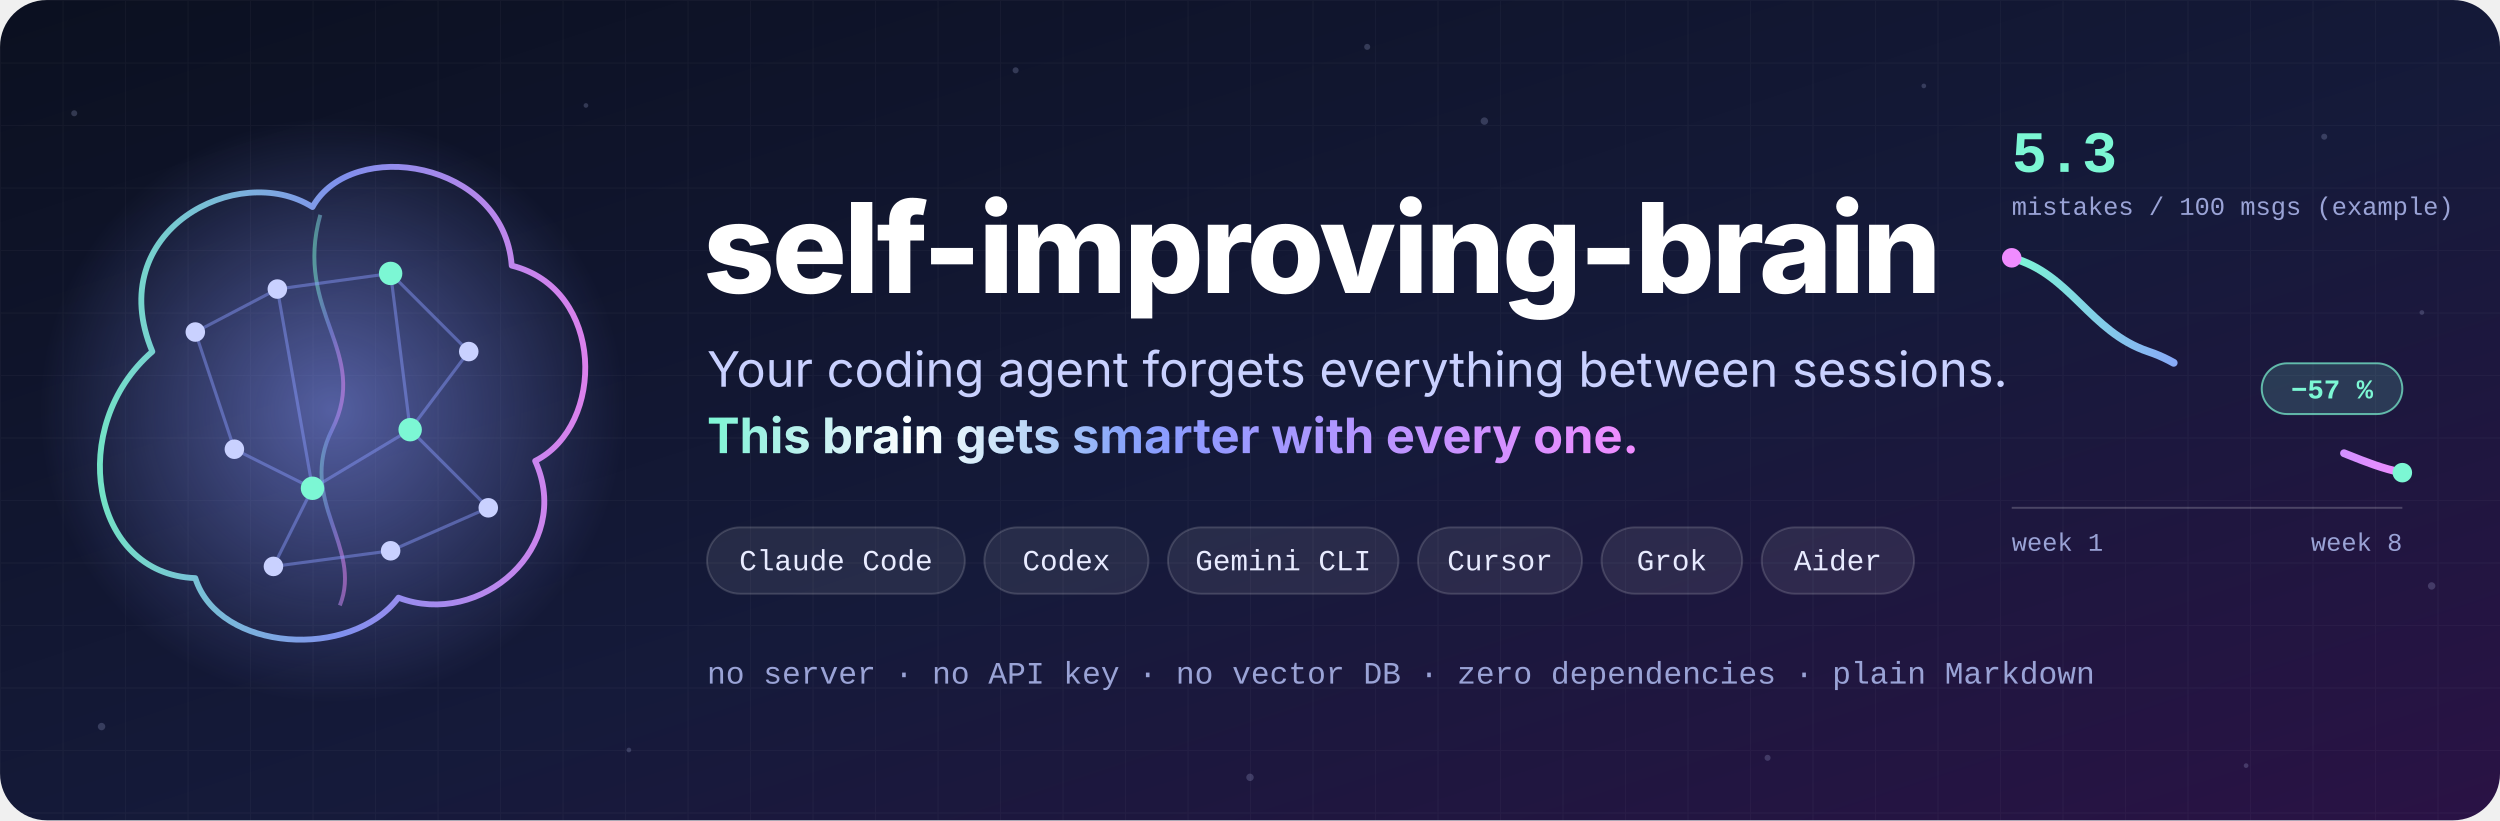
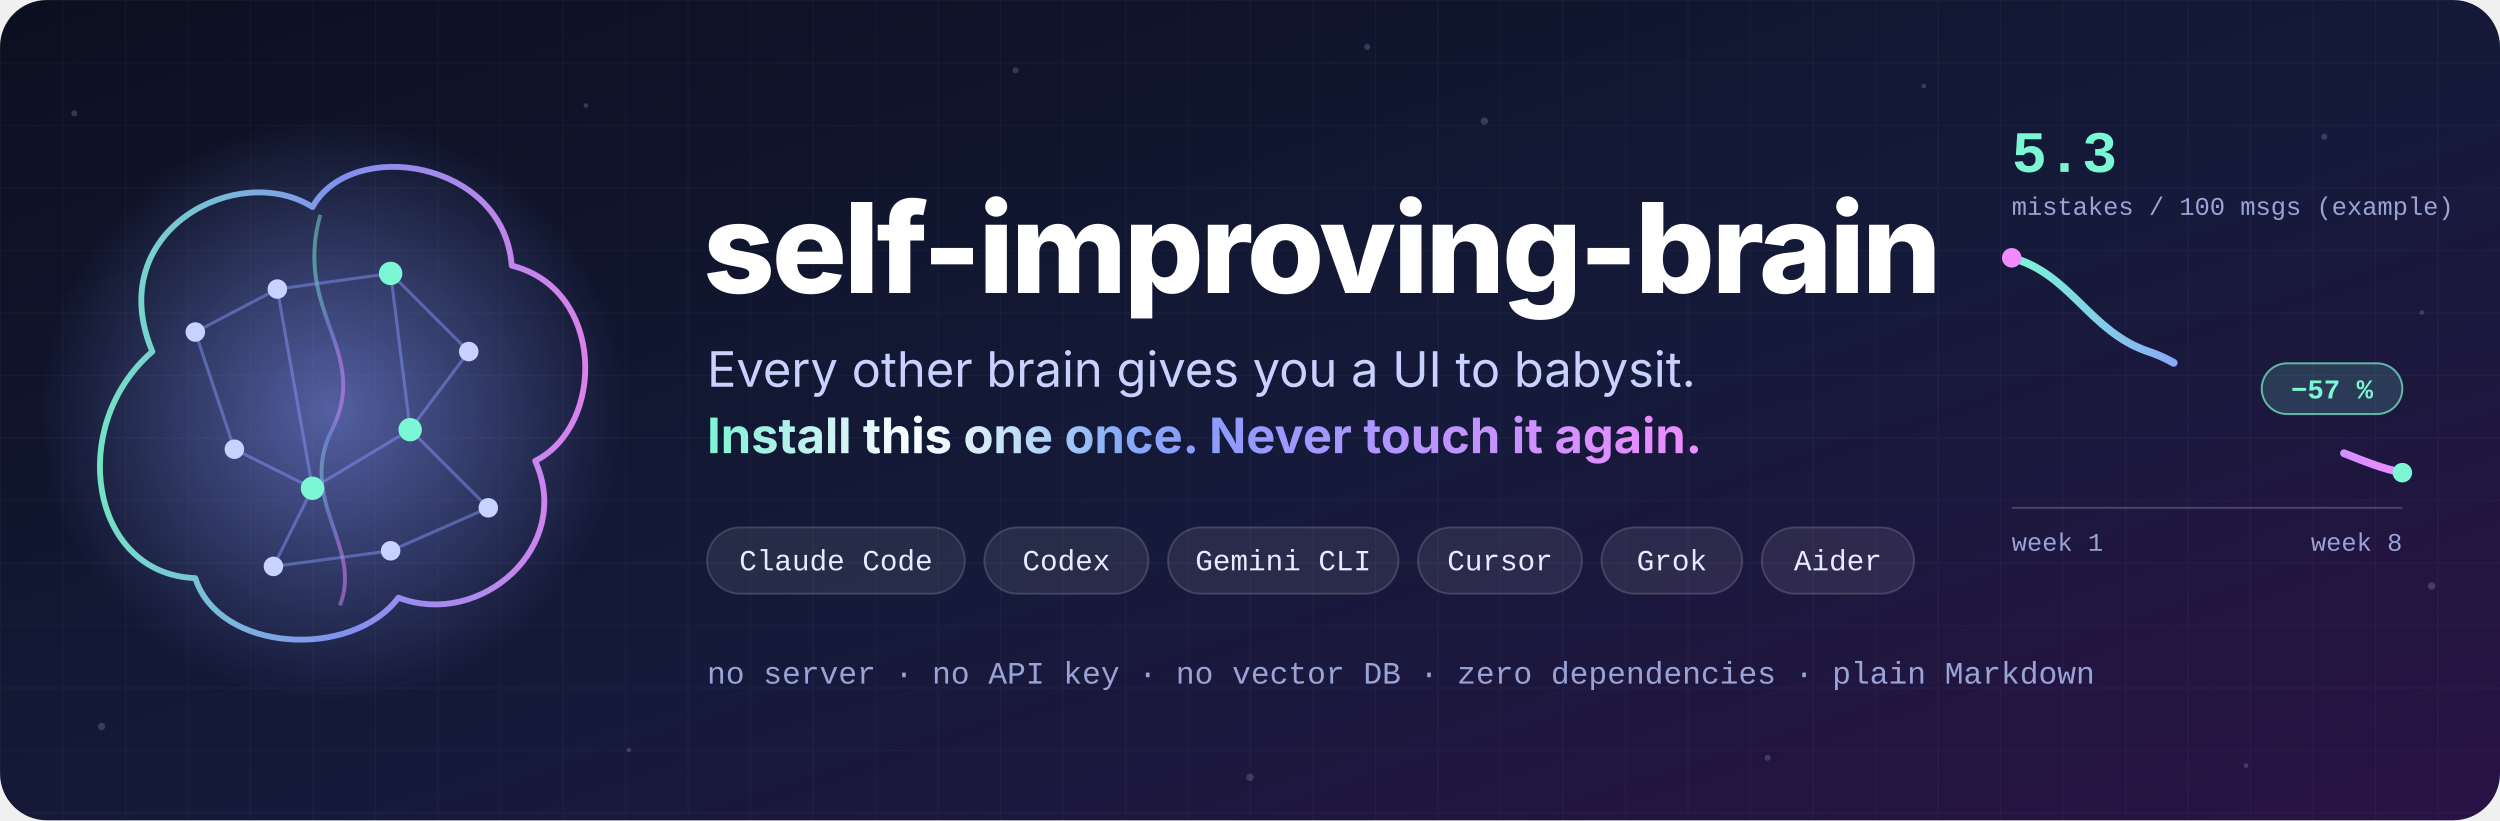
- <svg xmlns="http://www.w3.org/2000/svg" width="1280" height="420" viewBox="0 0 1280 420" role="img" aria-label="self-improving-brain — your coding agent forgets, this brain gets smarter every session">
+ <svg xmlns="http://www.w3.org/2000/svg" width="1280" height="420" viewBox="0 0 1280 420" role="img" aria-label="self-improving-brain — every other brain gives you a UI to babysit; install this one once and never touch it again">
  <style>

.t{font-family:-apple-system,BlinkMacSystemFont,'Segoe UI',Inter,Helvetica,Arial,sans-serif}.m{font-family:ui-monospace,SFMono-Regular,Menlo,Consolas,'Liberation Mono',monospace}
.edge{stroke:#8b9bff;stroke-opacity:.45;stroke-width:1.6}.node{fill:#c9d1ff}
.hot{fill:#7cf7d4;animation:pulse 2.4s ease-in-out infinite;transform-box:fill-box;transform-origin:center}
.hot2{animation-delay:.8s}.hot3{animation-delay:1.6s}
@keyframes pulse{0%,100%{opacity:.55;transform:scale(1)}50%{opacity:1;transform:scale(1.6)}}
.lit{fill:#7cf7d4;opacity:0;animation:lit 5s ease-in-out infinite}
@keyframes lit{0%,100%{opacity:0}10%{opacity:.95}26%{opacity:0}}
.alt{opacity:0;animation:alt 7s ease-in-out infinite}@keyframes alt{0%,100%{opacity:0}50%{opacity:.9}}
.breath{animation:breath 5s ease-in-out infinite;transform-box:fill-box;transform-origin:center}
@keyframes breath{0%,100%{transform:scale(1);opacity:.8}50%{transform:scale(1.1);opacity:1}}
.tw{opacity:.2;animation:tw 3.2s ease-in-out infinite}@keyframes tw{0%,100%{opacity:.15}50%{opacity:.85}}
.chip{opacity:0;animation:chip 6s ease-in-out infinite}@keyframes chip{0%,100%{opacity:0}5%{opacity:1}16%{opacity:0}}
.shine{animation:shine 6s cubic-bezier(.45,0,.25,1) infinite}
@keyframes shine{0%{transform:translateX(-240px)}42%,100%{transform:translateX(620px)}}
.curve{stroke-dasharray:100;animation:curve 8s infinite}
@keyframes curve{0%{stroke-dashoffset:100;opacity:1;animation-timing-function:cubic-bezier(.3,.6,.3,1)}
40%{stroke-dashoffset:0;opacity:1}88%{stroke-dashoffset:0;opacity:1;animation-timing-function:linear}96%,100%{stroke-dashoffset:0;opacity:0}}
.c1,.c2,.c3{opacity:0}.c1{animation:c1 8s steps(1,end) infinite}.c2{animation:c2 8s steps(1,end) infinite}
.c3{animation:c3 8s steps(1,end) infinite}.c4{animation:c4 8s steps(1,end) infinite}
@keyframes c1{0%{opacity:1}6.7%,100%{opacity:0}}@keyframes c2{0%{opacity:0}6.7%{opacity:1}13.9%,100%{opacity:0}}
@keyframes c3{0%{opacity:0}13.9%{opacity:1}25%,100%{opacity:0}}@keyframes c4{0%{opacity:0}25%{opacity:1}96%,100%{opacity:0}}
.badge{animation:badge 8s infinite;transform-box:fill-box;transform-origin:center}
@keyframes badge{0%,38%{opacity:0;transform:scale(.6)}46%{opacity:1;transform:scale(1.08)}50%,88%{opacity:1;transform:scale(1)}96%,100%{opacity:0;transform:scale(1)}}
@media (prefers-reduced-motion:reduce){*{animation:none!important}.fx{display:none}}
</style>
  <defs>
    <linearGradient id="bg" x1="0" y1="0" x2="1" y2="1">
      <stop offset="0" stop-color="#0b1020" />
      <stop offset=".55" stop-color="#151a3a" />
      <stop offset="1" stop-color="#2a1245" />
    </linearGradient>
    <linearGradient id="accent" x1="0" y1="0" x2="1" y2="0">
      <stop offset="0" stop-color="#7cf7d4" />
      <stop offset=".5" stop-color="#8b9bff" />
      <stop offset="1" stop-color="#f08cff" />
    </linearGradient>
    <linearGradient id="accent2" x1="0" y1="0" x2="1" y2="0">
      <stop offset="0" stop-color="#f08cff" />
      <stop offset=".5" stop-color="#7cf7d4" />
      <stop offset="1" stop-color="#8b9bff" />
    </linearGradient>
    <linearGradient id="shine" x1="0" y1="0" x2="1" y2="0">
      <stop offset="0" stop-color="#fff" stop-opacity="0" />
      <stop offset=".5" stop-color="#fff" stop-opacity="1" />
      <stop offset="1" stop-color="#fff" stop-opacity="0" />
    </linearGradient>
    <radialGradient id="glow" cx=".5" cy=".5" r=".5">
      <stop offset="0" stop-color="#8b9bff" stop-opacity=".55" />
      <stop offset="1" stop-color="#8b9bff" stop-opacity="0" />
    </radialGradient>
    <pattern id="grid" width="32" height="32" patternUnits="userSpaceOnUse">
      <path d="M32 0H0V32" fill="none" stroke="#ffffff" stroke-opacity=".035" />
    </pattern>
    <clipPath id="tag">
-       <text class="t" x="362" y="232" font-size="25" font-weight="700">This brain gets smarter with every one.</text>
+       <text class="t" x="362" y="232" font-size="25" font-weight="700">Install this one once. Never touch it again.</text>
    </clipPath>
  </defs>
  <rect width="1280" height="420" rx="24" fill="url(#bg)" />
  <rect width="1280" height="420" rx="24" fill="url(#grid)" />
  <circle class="tw" cx="300" cy="54" r="1.20" fill="#c9d1ff" style="animation-delay:0.00s" />
  <circle class="tw" cx="520" cy="36" r="1.55" fill="#c9d1ff" style="animation-delay:0.37s" />
  <circle class="tw" cx="760" cy="62" r="1.90" fill="#c9d1ff" style="animation-delay:0.74s" />
  <circle class="tw" cx="985" cy="44" r="1.20" fill="#c9d1ff" style="animation-delay:1.11s" />
  <circle class="tw" cx="1190" cy="70" r="1.55" fill="#c9d1ff" style="animation-delay:1.48s" />
  <circle class="tw" cx="1245" cy="300" r="1.90" fill="#c9d1ff" style="animation-delay:1.85s" />
  <circle class="tw" cx="1150" cy="392" r="1.20" fill="#c9d1ff" style="animation-delay:2.22s" />
  <circle class="tw" cx="905" cy="388" r="1.55" fill="#c9d1ff" style="animation-delay:2.59s" />
  <circle class="tw" cx="640" cy="398" r="1.90" fill="#c9d1ff" style="animation-delay:2.96s" />
  <circle class="tw" cx="322" cy="384" r="1.20" fill="#c9d1ff" style="animation-delay:0.13s" />
  <circle class="tw" cx="38" cy="58" r="1.55" fill="#c9d1ff" style="animation-delay:0.50s" />
  <circle class="tw" cx="52" cy="372" r="1.90" fill="#c9d1ff" style="animation-delay:0.87s" />
  <circle class="tw" cx="1240" cy="160" r="1.20" fill="#c9d1ff" style="animation-delay:1.24s" />
  <circle class="tw" cx="700" cy="24" r="1.55" fill="#c9d1ff" style="animation-delay:1.61s" />
  <g transform="translate(170 210)">
    <circle class="breath" r="150" fill="url(#glow)" />
    <path d="M-92,-30 C-118,-92 -48,-128 -10,-104 C10,-140 88,-128 92,-74 C140,-62 140,8 104,26 C124,70 76,112 34,96 C10,128 -58,124 -70,86 C-124,84 -136,8 -92,-30 Z" fill="none" stroke="url(#accent)" stroke-width="3" stroke-linejoin="round" opacity=".9" />
    <path class="alt" d="M-92,-30 C-118,-92 -48,-128 -10,-104 C10,-140 88,-128 92,-74 C140,-62 140,8 104,26 C124,70 76,112 34,96 C10,128 -58,124 -70,86 C-124,84 -136,8 -92,-30 Z" fill="none" stroke="url(#accent2)" stroke-width="3" stroke-linejoin="round" />
    <path d="M-6,-100 C-20,-50 20,-30 0,10 C-18,46 16,70 4,100" fill="none" stroke="url(#accent)" stroke-width="2" opacity=".5" />
    <g class="edge">
      <line x1="-70" y1="-40" x2="-28" y2="-62" />
      <line x1="-28" y1="-62" x2="30" y2="-70" />
      <line x1="30" y1="-70" x2="70" y2="-30" />
      <line x1="70" y1="-30" x2="40" y2="10" />
      <line x1="40" y1="10" x2="80" y2="50" />
      <line x1="-70" y1="-40" x2="-50" y2="20" />
      <line x1="-50" y1="20" x2="-10" y2="40" />
      <line x1="-10" y1="40" x2="40" y2="10" />
      <line x1="-10" y1="40" x2="-30" y2="80" />
      <line x1="-28" y1="-62" x2="-10" y2="40" />
      <line x1="30" y1="-70" x2="40" y2="10" />
      <line x1="-30" y1="80" x2="30" y2="72" />
      <line x1="30" y1="72" x2="80" y2="50" />
    </g>
    <circle class="node" cx="-70" cy="-40" r="5" />
    <circle class="node" cx="-28" cy="-62" r="5" />
    <circle class="node" cx="70" cy="-30" r="5" />
    <circle class="node" cx="80" cy="50" r="5" />
    <circle class="node" cx="-50" cy="20" r="5" />
    <circle class="node" cx="-30" cy="80" r="5" />
    <circle class="node" cx="30" cy="72" r="5" />
    <circle class="lit" cx="-70" cy="-40" r="5.5" style="animation-delay:0.09s" />
    <circle class="lit" cx="-28" cy="-62" r="5.5" style="animation-delay:0.45s" />
    <circle class="lit" cx="30" cy="-70" r="5.5" style="animation-delay:0.96s" />
    <circle class="lit" cx="70" cy="-30" r="5.5" style="animation-delay:1.31s" />
    <circle class="lit" cx="40" cy="10" r="5.5" style="animation-delay:1.05s" />
    <circle class="lit" cx="80" cy="50" r="5.5" style="animation-delay:1.40s" />
    <circle class="lit" cx="-50" cy="20" r="5.5" style="animation-delay:0.26s" />
    <circle class="lit" cx="-10" cy="40" r="5.5" style="animation-delay:0.61s" />
    <circle class="lit" cx="-30" cy="80" r="5.5" style="animation-delay:0.44s" />
    <circle class="lit" cx="30" cy="72" r="5.5" style="animation-delay:0.96s" />
    <circle class="hot" cx="30" cy="-70" r="6" />
    <circle class="hot hot2" cx="-10" cy="40" r="6" />
    <circle class="hot hot3" cx="40" cy="10" r="6" />
    <g class="fx">
      <g opacity="0">
        <circle r="7" fill="#7cf7d4" opacity=".25" />
        <circle r="3.2" fill="#eafffa" />
        <animateMotion dur="3.0s" begin="0.0s" repeatCount="indefinite" path="M-70,-40 L-28,-62 L30,-70 L70,-30 L40,10 L80,50" />
        <animate attributeName="opacity" dur="3.0s" begin="0.0s" repeatCount="indefinite" values="0;1;1;0" keyTimes="0;.12;.82;1" />
      </g>
      <g opacity="0">
        <circle r="7" fill="#7cf7d4" opacity=".25" />
        <circle r="3.2" fill="#eafffa" />
        <animateMotion dur="2.2s" begin="0.9s" repeatCount="indefinite" path="M-50,20 L-10,40 L40,10 L70,-30" />
        <animate attributeName="opacity" dur="2.2s" begin="0.9s" repeatCount="indefinite" values="0;1;1;0" keyTimes="0;.12;.82;1" />
      </g>
      <g opacity="0">
        <circle r="7" fill="#7cf7d4" opacity=".25" />
        <circle r="3.2" fill="#eafffa" />
        <animateMotion dur="2.8s" begin="1.7s" repeatCount="indefinite" path="M-30,80 L30,72 L80,50 L40,10 L30,-70" />
        <animate attributeName="opacity" dur="2.8s" begin="1.7s" repeatCount="indefinite" values="0;1;1;0" keyTimes="0;.12;.82;1" />
      </g>
      <g opacity="0">
        <circle r="7" fill="#7cf7d4" opacity=".25" />
        <circle r="3.2" fill="#eafffa" />
        <animateMotion dur="2.4s" begin="2.6s" repeatCount="indefinite" path="M-28,-62 L-10,40 L-30,80 L30,72" />
        <animate attributeName="opacity" dur="2.4s" begin="2.6s" repeatCount="indefinite" values="0;1;1;0" keyTimes="0;.12;.82;1" />
      </g>
      <g opacity="0">
        <circle r="7" fill="#7cf7d4" opacity=".25" />
        <circle r="3.2" fill="#eafffa" />
        <animateMotion dur="2.9s" begin="3.4s" repeatCount="indefinite" path="M-70,-40 L-50,20 L-10,40 L40,10 L80,50" />
        <animate attributeName="opacity" dur="2.9s" begin="3.4s" repeatCount="indefinite" values="0;1;1;0" keyTimes="0;.12;.82;1" />
      </g>
    </g>
  </g>
  <text class="t" x="360" y="150" font-size="64" font-weight="800" fill="#ffffff" letter-spacing="-1.5">self-improving-brain</text>
-   <text class="t" x="362" y="198" font-size="25" fill="#c9d1ff">Your coding agent forgets everything between sessions.</text>
-   <text class="t" x="362" y="232" font-size="25" font-weight="700" fill="url(#accent)">This brain gets smarter with every one.</text>
+   <text class="t" x="362" y="198" font-size="25" fill="#c9d1ff">Every other brain gives you a UI to babysit.</text>
+   <text class="t" x="362" y="232" font-size="25" font-weight="700" fill="url(#accent)">Install this one once. Never touch it again.</text>
  <g class="fx" clip-path="url(#tag)">
    <rect class="shine" x="362" y="200" width="210" height="44" fill="url(#shine)" />
  </g>
  <g class="m" font-size="15" fill="#e8ebff">
    <g transform="translate(362 270)">
      <rect width="132" height="34" rx="17" fill="#ffffff" fill-opacity=".08" stroke="#ffffff" stroke-opacity=".15" />
      <rect class="chip" width="132" height="34" rx="17" fill="#7cf7d4" fill-opacity=".14" stroke="#7cf7d4" stroke-opacity=".9" style="animation-delay:0.00s" />
      <text x="66" y="22" text-anchor="middle">Claude Code</text>
    </g>
    <g transform="translate(504 270)">
      <rect width="84" height="34" rx="17" fill="#ffffff" fill-opacity=".08" stroke="#ffffff" stroke-opacity=".15" />
      <rect class="chip" width="84" height="34" rx="17" fill="#7cf7d4" fill-opacity=".14" stroke="#7cf7d4" stroke-opacity=".9" style="animation-delay:0.32s" />
      <text x="42" y="22" text-anchor="middle">Codex</text>
    </g>
    <g transform="translate(598 270)">
      <rect width="118" height="34" rx="17" fill="#ffffff" fill-opacity=".08" stroke="#ffffff" stroke-opacity=".15" />
      <rect class="chip" width="118" height="34" rx="17" fill="#7cf7d4" fill-opacity=".14" stroke="#7cf7d4" stroke-opacity=".9" style="animation-delay:0.64s" />
      <text x="59" y="22" text-anchor="middle">Gemini CLI</text>
    </g>
    <g transform="translate(726 270)">
      <rect width="84" height="34" rx="17" fill="#ffffff" fill-opacity=".08" stroke="#ffffff" stroke-opacity=".15" />
      <rect class="chip" width="84" height="34" rx="17" fill="#7cf7d4" fill-opacity=".14" stroke="#7cf7d4" stroke-opacity=".9" style="animation-delay:0.96s" />
      <text x="42" y="22" text-anchor="middle">Cursor</text>
    </g>
    <g transform="translate(820 270)">
      <rect width="72" height="34" rx="17" fill="#ffffff" fill-opacity=".08" stroke="#ffffff" stroke-opacity=".15" />
      <rect class="chip" width="72" height="34" rx="17" fill="#7cf7d4" fill-opacity=".14" stroke="#7cf7d4" stroke-opacity=".9" style="animation-delay:1.28s" />
      <text x="36" y="22" text-anchor="middle">Grok</text>
    </g>
    <g transform="translate(902 270)">
      <rect width="78" height="34" rx="17" fill="#ffffff" fill-opacity=".08" stroke="#ffffff" stroke-opacity=".15" />
      <rect class="chip" width="78" height="34" rx="17" fill="#7cf7d4" fill-opacity=".14" stroke="#7cf7d4" stroke-opacity=".9" style="animation-delay:1.60s" />
      <text x="39" y="22" text-anchor="middle">Aider</text>
    </g>
  </g>
  <text class="m" x="362" y="350" font-size="16" fill="#9aa3d6">no server · no API key · no vector DB · zero dependencies · plain Markdown</text>
  <g transform="translate(1030 110)">
    <text class="m" x="0" y="0" font-size="13" fill="#9aa3d6">mistakes / 100 msgs (example)</text>
    <text class="m c1" x="0" y="-22" font-size="30" font-weight="800" fill="#f08cff">12.4</text>
    <text class="m c2" x="0" y="-22" font-size="30" font-weight="800" fill="#c39cff">9.8</text>
    <text class="m c3" x="0" y="-22" font-size="30" font-weight="800" fill="#8b9bff">7.1</text>
    <text class="m c4" x="0" y="-22" font-size="30" font-weight="800" fill="#7cf7d4">5.3</text>
    <line x1="0" y1="150" x2="200" y2="150" stroke="#ffffff" stroke-opacity=".2" />
    <path class="curve" pathLength="100" d="M0,22 C30,30 40,60 70,70 C100,80 110,105 140,112 C165,118 180,128 200,132" fill="none" stroke="url(#accent)" stroke-width="4" stroke-linecap="round" />
    <circle cx="0" cy="22" r="5" fill="#f08cff" />
    <circle cx="200" cy="132" r="5" fill="#7cf7d4" />
    <g class="fx" opacity="0">
      <circle r="9" fill="#7cf7d4" opacity=".3" />
      <circle r="4.5" fill="#eafffa" />
      <animateMotion dur="8s" repeatCount="indefinite" path="M0,22 C30,30 40,60 70,70 C100,80 110,105 140,112 C165,118 180,128 200,132" keyPoints="0;1;1;1" keyTimes="0;.4;.96;1" calcMode="spline" keySplines=".3 .6 .3 1;0 0 1 1;0 0 1 1" />
      <animate attributeName="opacity" dur="8s" repeatCount="indefinite" values="1;1;0;0" keyTimes="0;.88;.96;1" />
    </g>
    <g class="badge">
      <rect x="128" y="76" width="72" height="26" rx="13" fill="#7cf7d4" fill-opacity=".16" stroke="#7cf7d4" stroke-opacity=".7" />
      <text class="m" x="164" y="94" font-size="14" font-weight="700" fill="#7cf7d4" text-anchor="middle">−57 %</text>
    </g>
    <text class="m" x="0" y="172" font-size="13" fill="#9aa3d6">week 1</text>
    <text class="m" x="200" y="172" font-size="13" fill="#9aa3d6" text-anchor="end">week 8</text>
  </g>
</svg>
